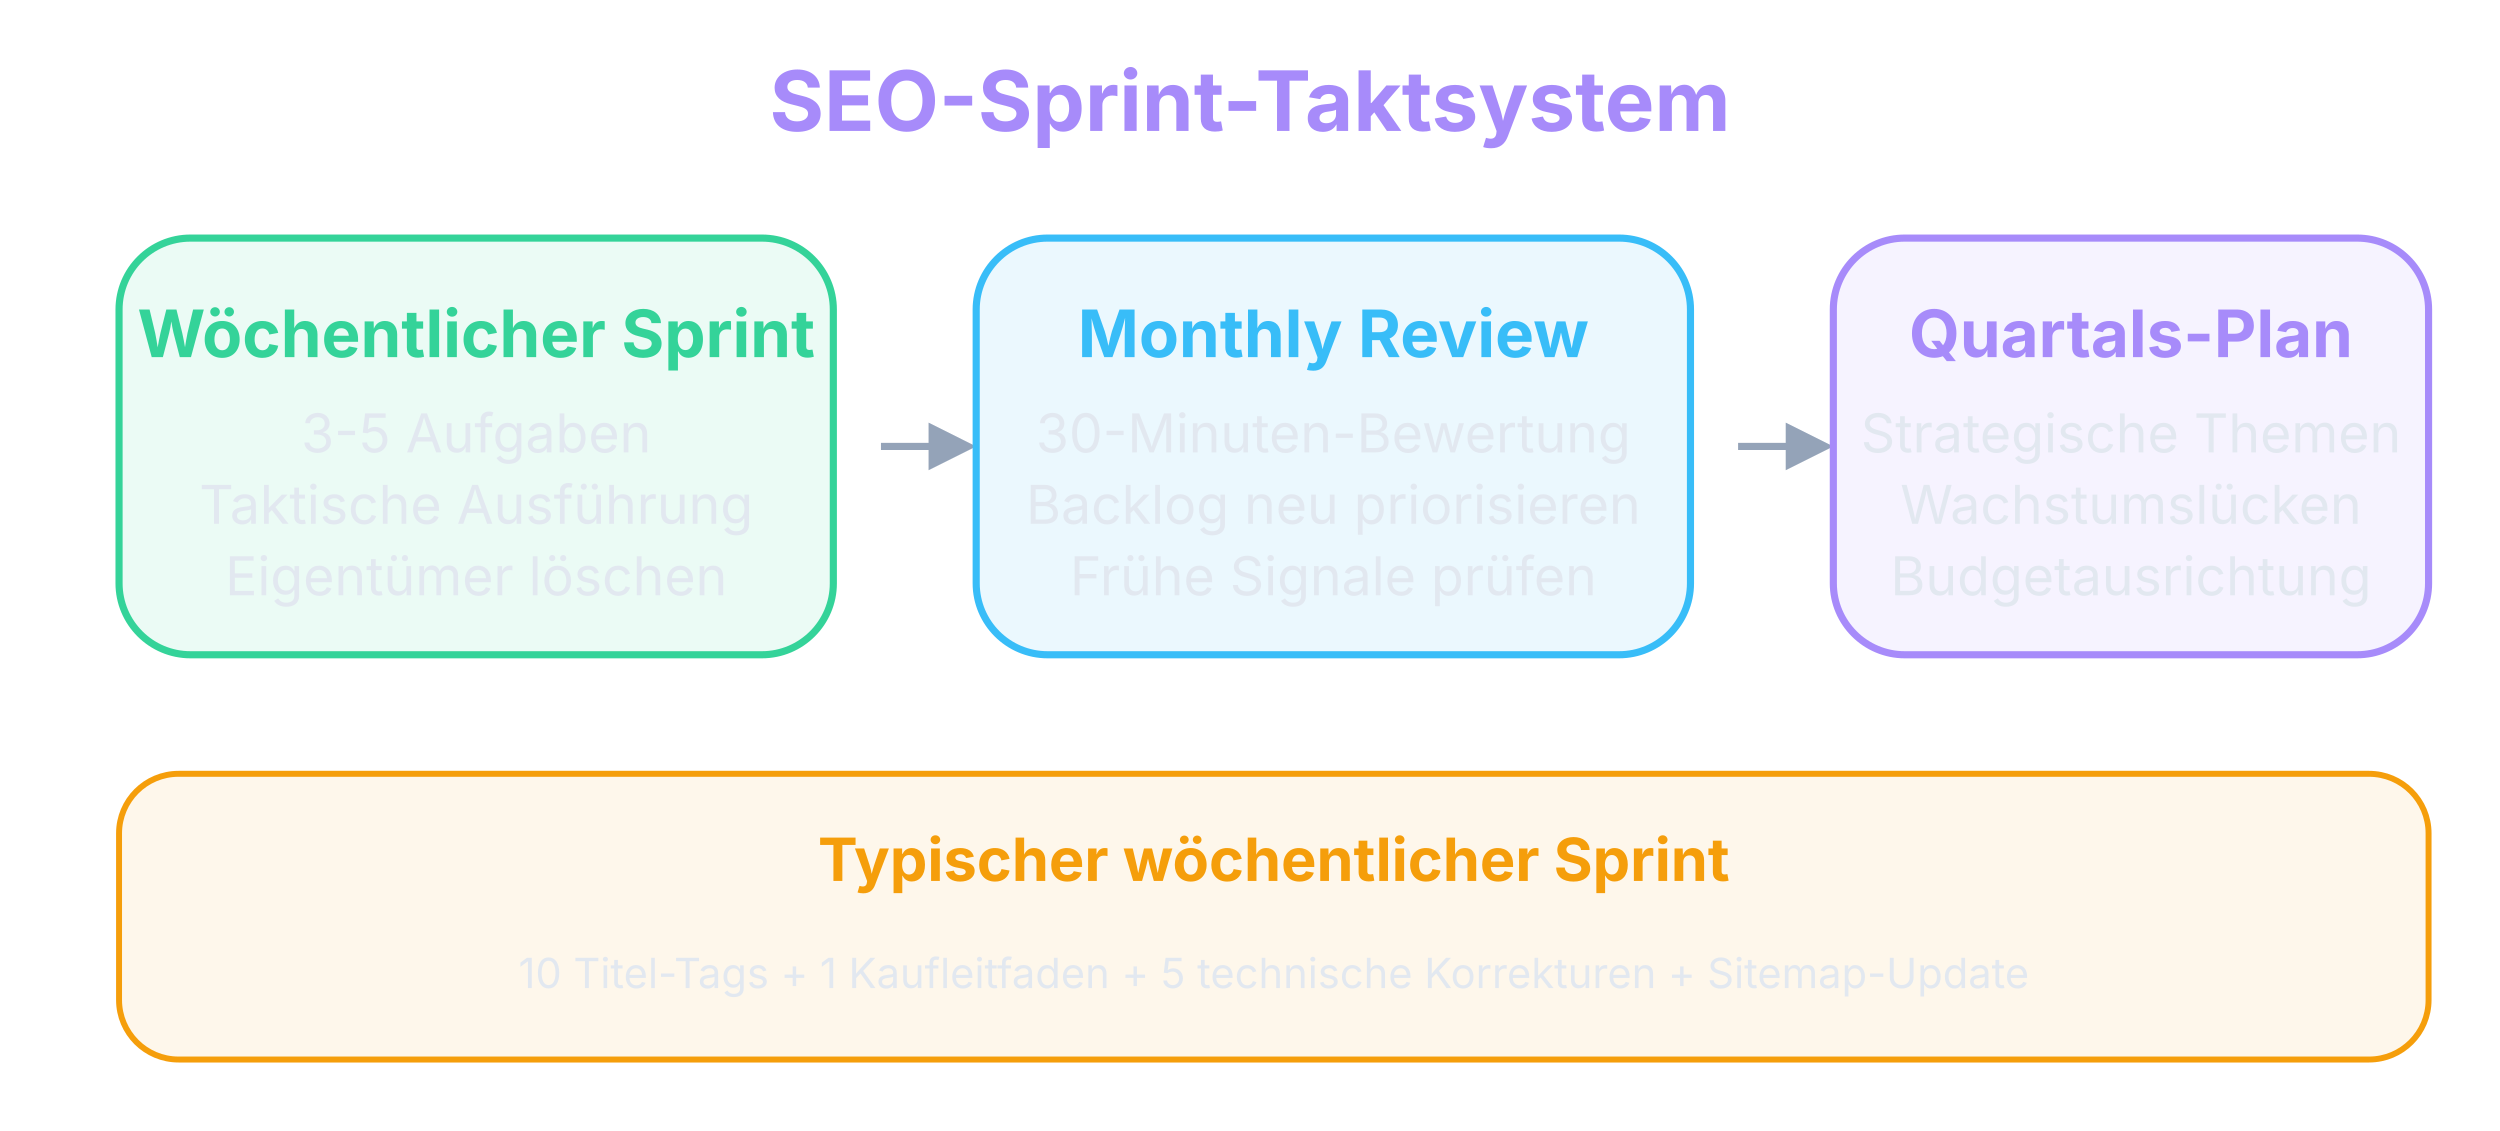
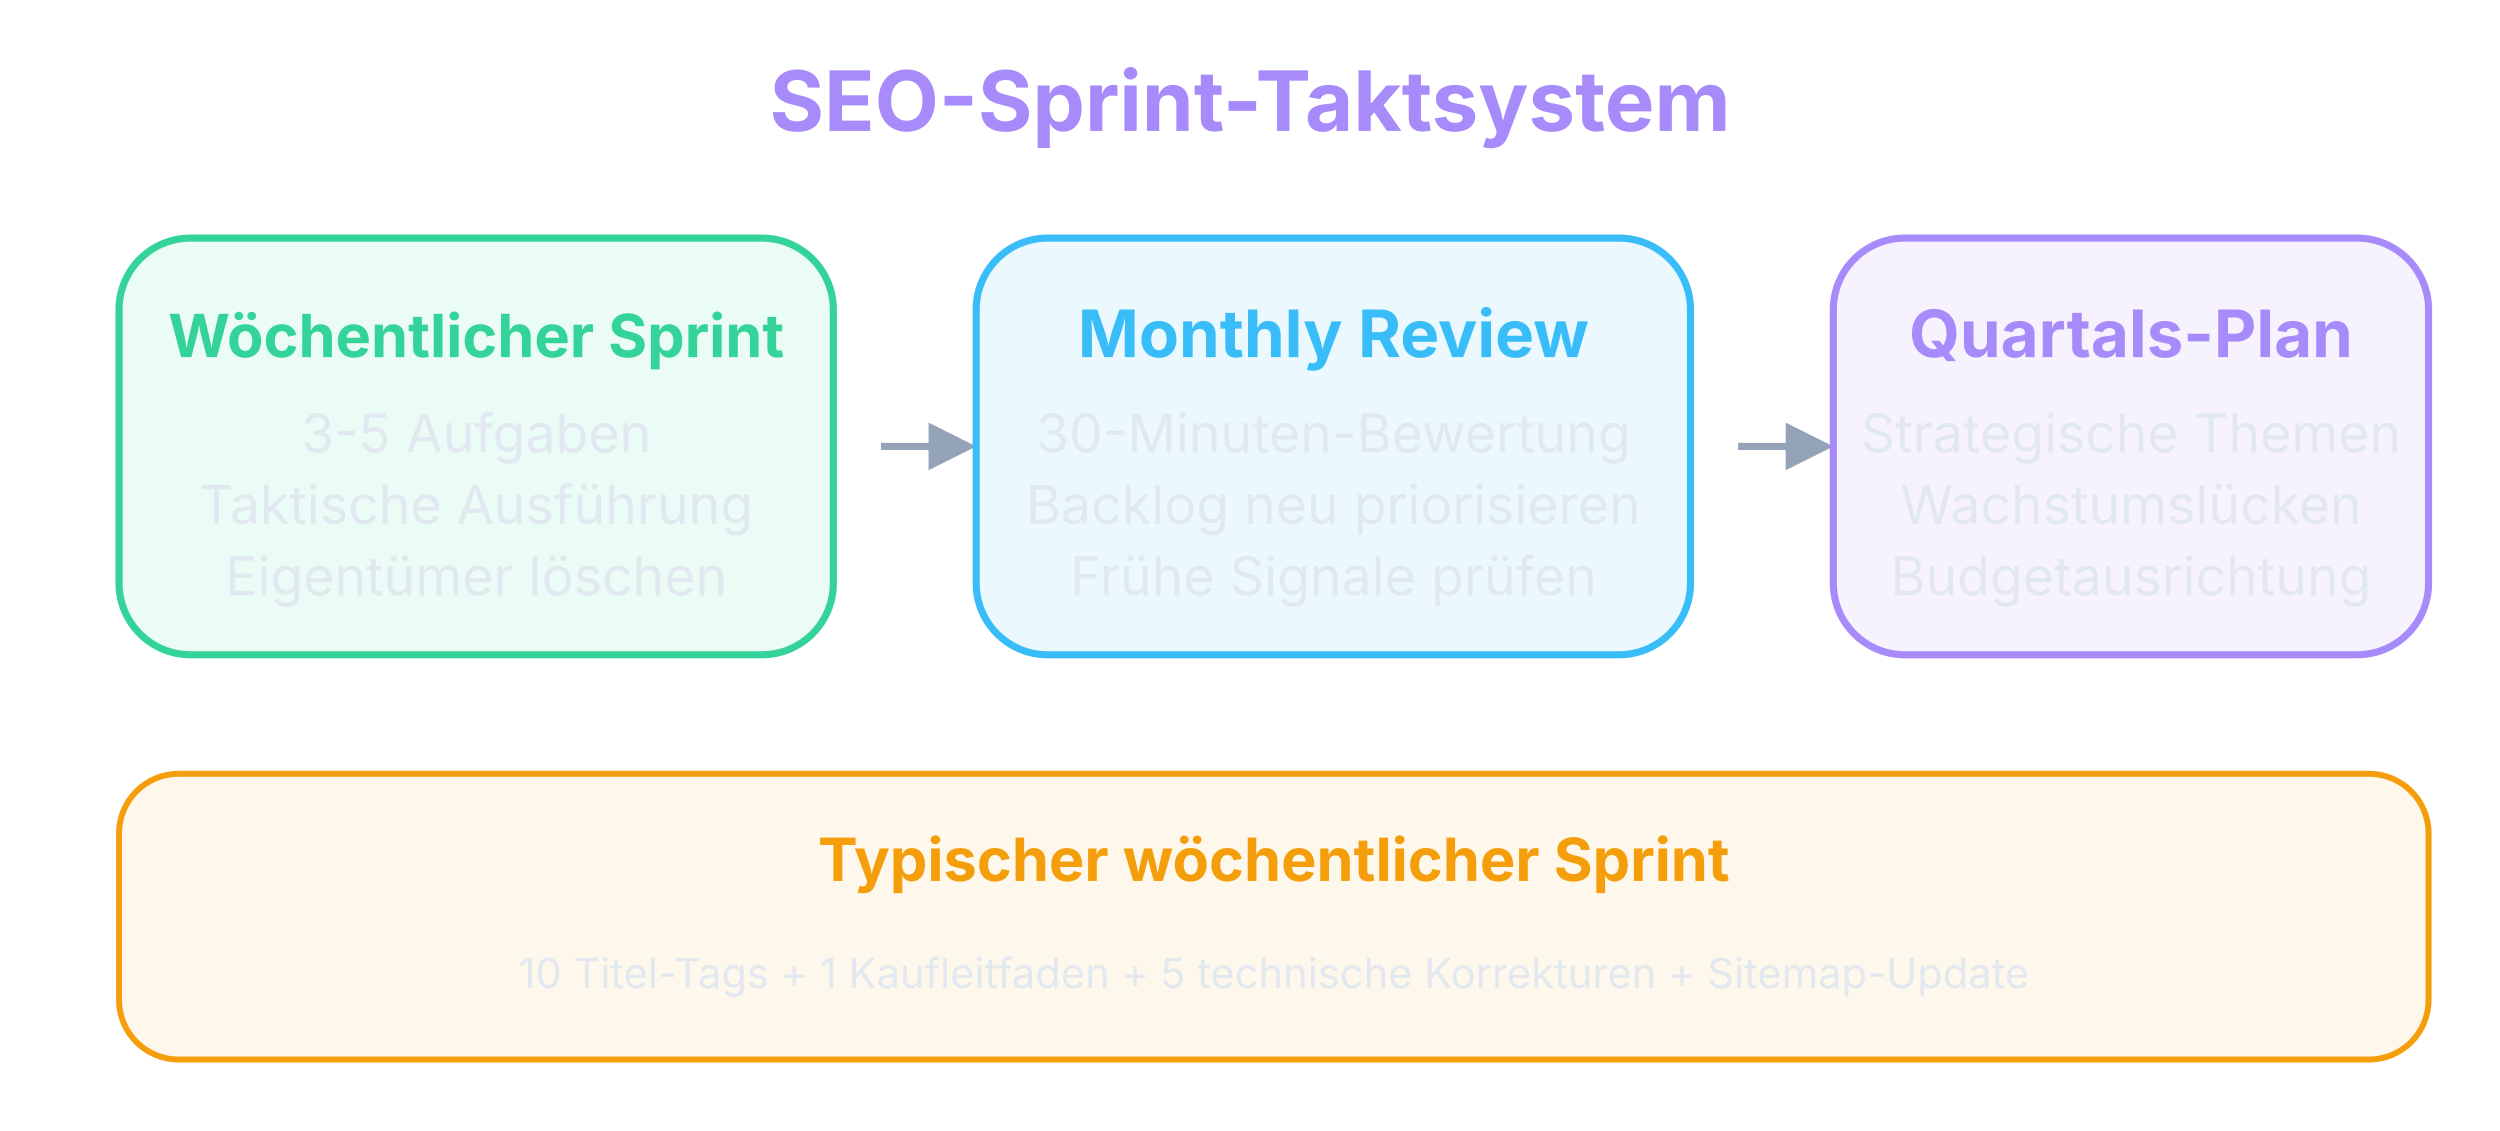
<svg xmlns="http://www.w3.org/2000/svg" viewBox="0 0 420 190" fill="none">
  <text x="210" y="22" text-anchor="middle" font-family="Inter, -apple-system, BlinkMacSystemFont, 'Segoe UI', Roboto, sans-serif" font-size="14" font-weight="bold" fill="#a78bfa">SEO-Sprint-Taktsystem</text>
  <g transform="translate(20,40)">
    <rect width="120" height="70" rx="12" fill="#34d399" fill-opacity="0.1" stroke="#34d399" stroke-width="1.2" />
-     <text x="60" y="20" text-anchor="middle" font-family="Inter, -apple-system, BlinkMacSystemFont, 'Segoe UI', Roboto, sans-serif" font-size="11" font-weight="bold" fill="#34d399">Wöchentlicher Sprint</text>
+     <text x="60" y="20" text-anchor="middle" font-family="Inter, -apple-system, BlinkMacSystemFont, 'Segoe UI', Roboto, sans-serif" font-size="10" font-weight="bold" fill="#34d399">Wöchentlicher Sprint</text>
    <text x="60" y="36" text-anchor="middle" font-family="Inter, -apple-system, BlinkMacSystemFont, 'Segoe UI', Roboto, sans-serif" font-size="9" fill="#e2e8f0">3-5 Aufgaben</text>
    <text x="60" y="48" text-anchor="middle" font-family="Inter, -apple-system, BlinkMacSystemFont, 'Segoe UI', Roboto, sans-serif" font-size="9" fill="#e2e8f0">Taktische Ausführung</text>
    <text x="60" y="60" text-anchor="middle" font-family="Inter, -apple-system, BlinkMacSystemFont, 'Segoe UI', Roboto, sans-serif" font-size="9" fill="#e2e8f0">Eigentümer löschen</text>
  </g>
  <line x1="148" y1="75" x2="158" y2="75" stroke="#94a3b8" stroke-width="1.2" />
  <polygon points="156,71 164,75 156,79" fill="#94a3b8" />
  <g transform="translate(164,40)">
    <rect width="120" height="70" rx="12" fill="#38bdf8" fill-opacity="0.1" stroke="#38bdf8" stroke-width="1.2" />
    <text x="60" y="20" text-anchor="middle" font-family="Inter, -apple-system, BlinkMacSystemFont, 'Segoe UI', Roboto, sans-serif" font-size="11" font-weight="bold" fill="#38bdf8">Monthly Review</text>
    <text x="60" y="36" text-anchor="middle" font-family="Inter, -apple-system, BlinkMacSystemFont, 'Segoe UI', Roboto, sans-serif" font-size="9" fill="#e2e8f0">30-Minuten-Bewertung</text>
    <text x="60" y="48" text-anchor="middle" font-family="Inter, -apple-system, BlinkMacSystemFont, 'Segoe UI', Roboto, sans-serif" font-size="9" fill="#e2e8f0">Backlog neu priorisieren</text>
    <text x="60" y="60" text-anchor="middle" font-family="Inter, -apple-system, BlinkMacSystemFont, 'Segoe UI', Roboto, sans-serif" font-size="9" fill="#e2e8f0">Frühe Signale prüfen</text>
  </g>
  <line x1="292" y1="75" x2="302" y2="75" stroke="#94a3b8" stroke-width="1.2" />
  <polygon points="300,71 308,75 300,79" fill="#94a3b8" />
  <g transform="translate(308,40)">
    <rect width="100" height="70" rx="12" fill="#a78bfa" fill-opacity="0.1" stroke="#a78bfa" stroke-width="1.2" />
    <text x="50" y="20" text-anchor="middle" font-family="Inter, -apple-system, BlinkMacSystemFont, 'Segoe UI', Roboto, sans-serif" font-size="11" font-weight="bold" fill="#a78bfa">Quartals-Plan</text>
    <text x="50" y="36" text-anchor="middle" font-family="Inter, -apple-system, BlinkMacSystemFont, 'Segoe UI', Roboto, sans-serif" font-size="9" fill="#e2e8f0">Strategische Themen</text>
    <text x="50" y="48" text-anchor="middle" font-family="Inter, -apple-system, BlinkMacSystemFont, 'Segoe UI', Roboto, sans-serif" font-size="9" fill="#e2e8f0">Wachstumslücken</text>
    <text x="50" y="60" text-anchor="middle" font-family="Inter, -apple-system, BlinkMacSystemFont, 'Segoe UI', Roboto, sans-serif" font-size="9" fill="#e2e8f0">Budgetausrichtung</text>
  </g>
  <g transform="translate(20,130)">
    <rect width="388" height="48" rx="10" fill="#f59e0b" fill-opacity="0.08" stroke="#f59e0b" stroke-width="1" />
    <text x="194" y="18" text-anchor="middle" font-family="Inter, -apple-system, BlinkMacSystemFont, 'Segoe UI', Roboto, sans-serif" font-size="10" font-weight="bold" fill="#f59e0b">Typischer wöchentlicher Sprint</text>
    <text x="194" y="36" text-anchor="middle" font-family="Inter, -apple-system, BlinkMacSystemFont, 'Segoe UI', Roboto, sans-serif" font-size="7" fill="#e2e8f0">10 Titel-Tags + 1 Kaufleitfaden + 5 technische Korrekturen + Sitemap-Update</text>
  </g>
</svg>
